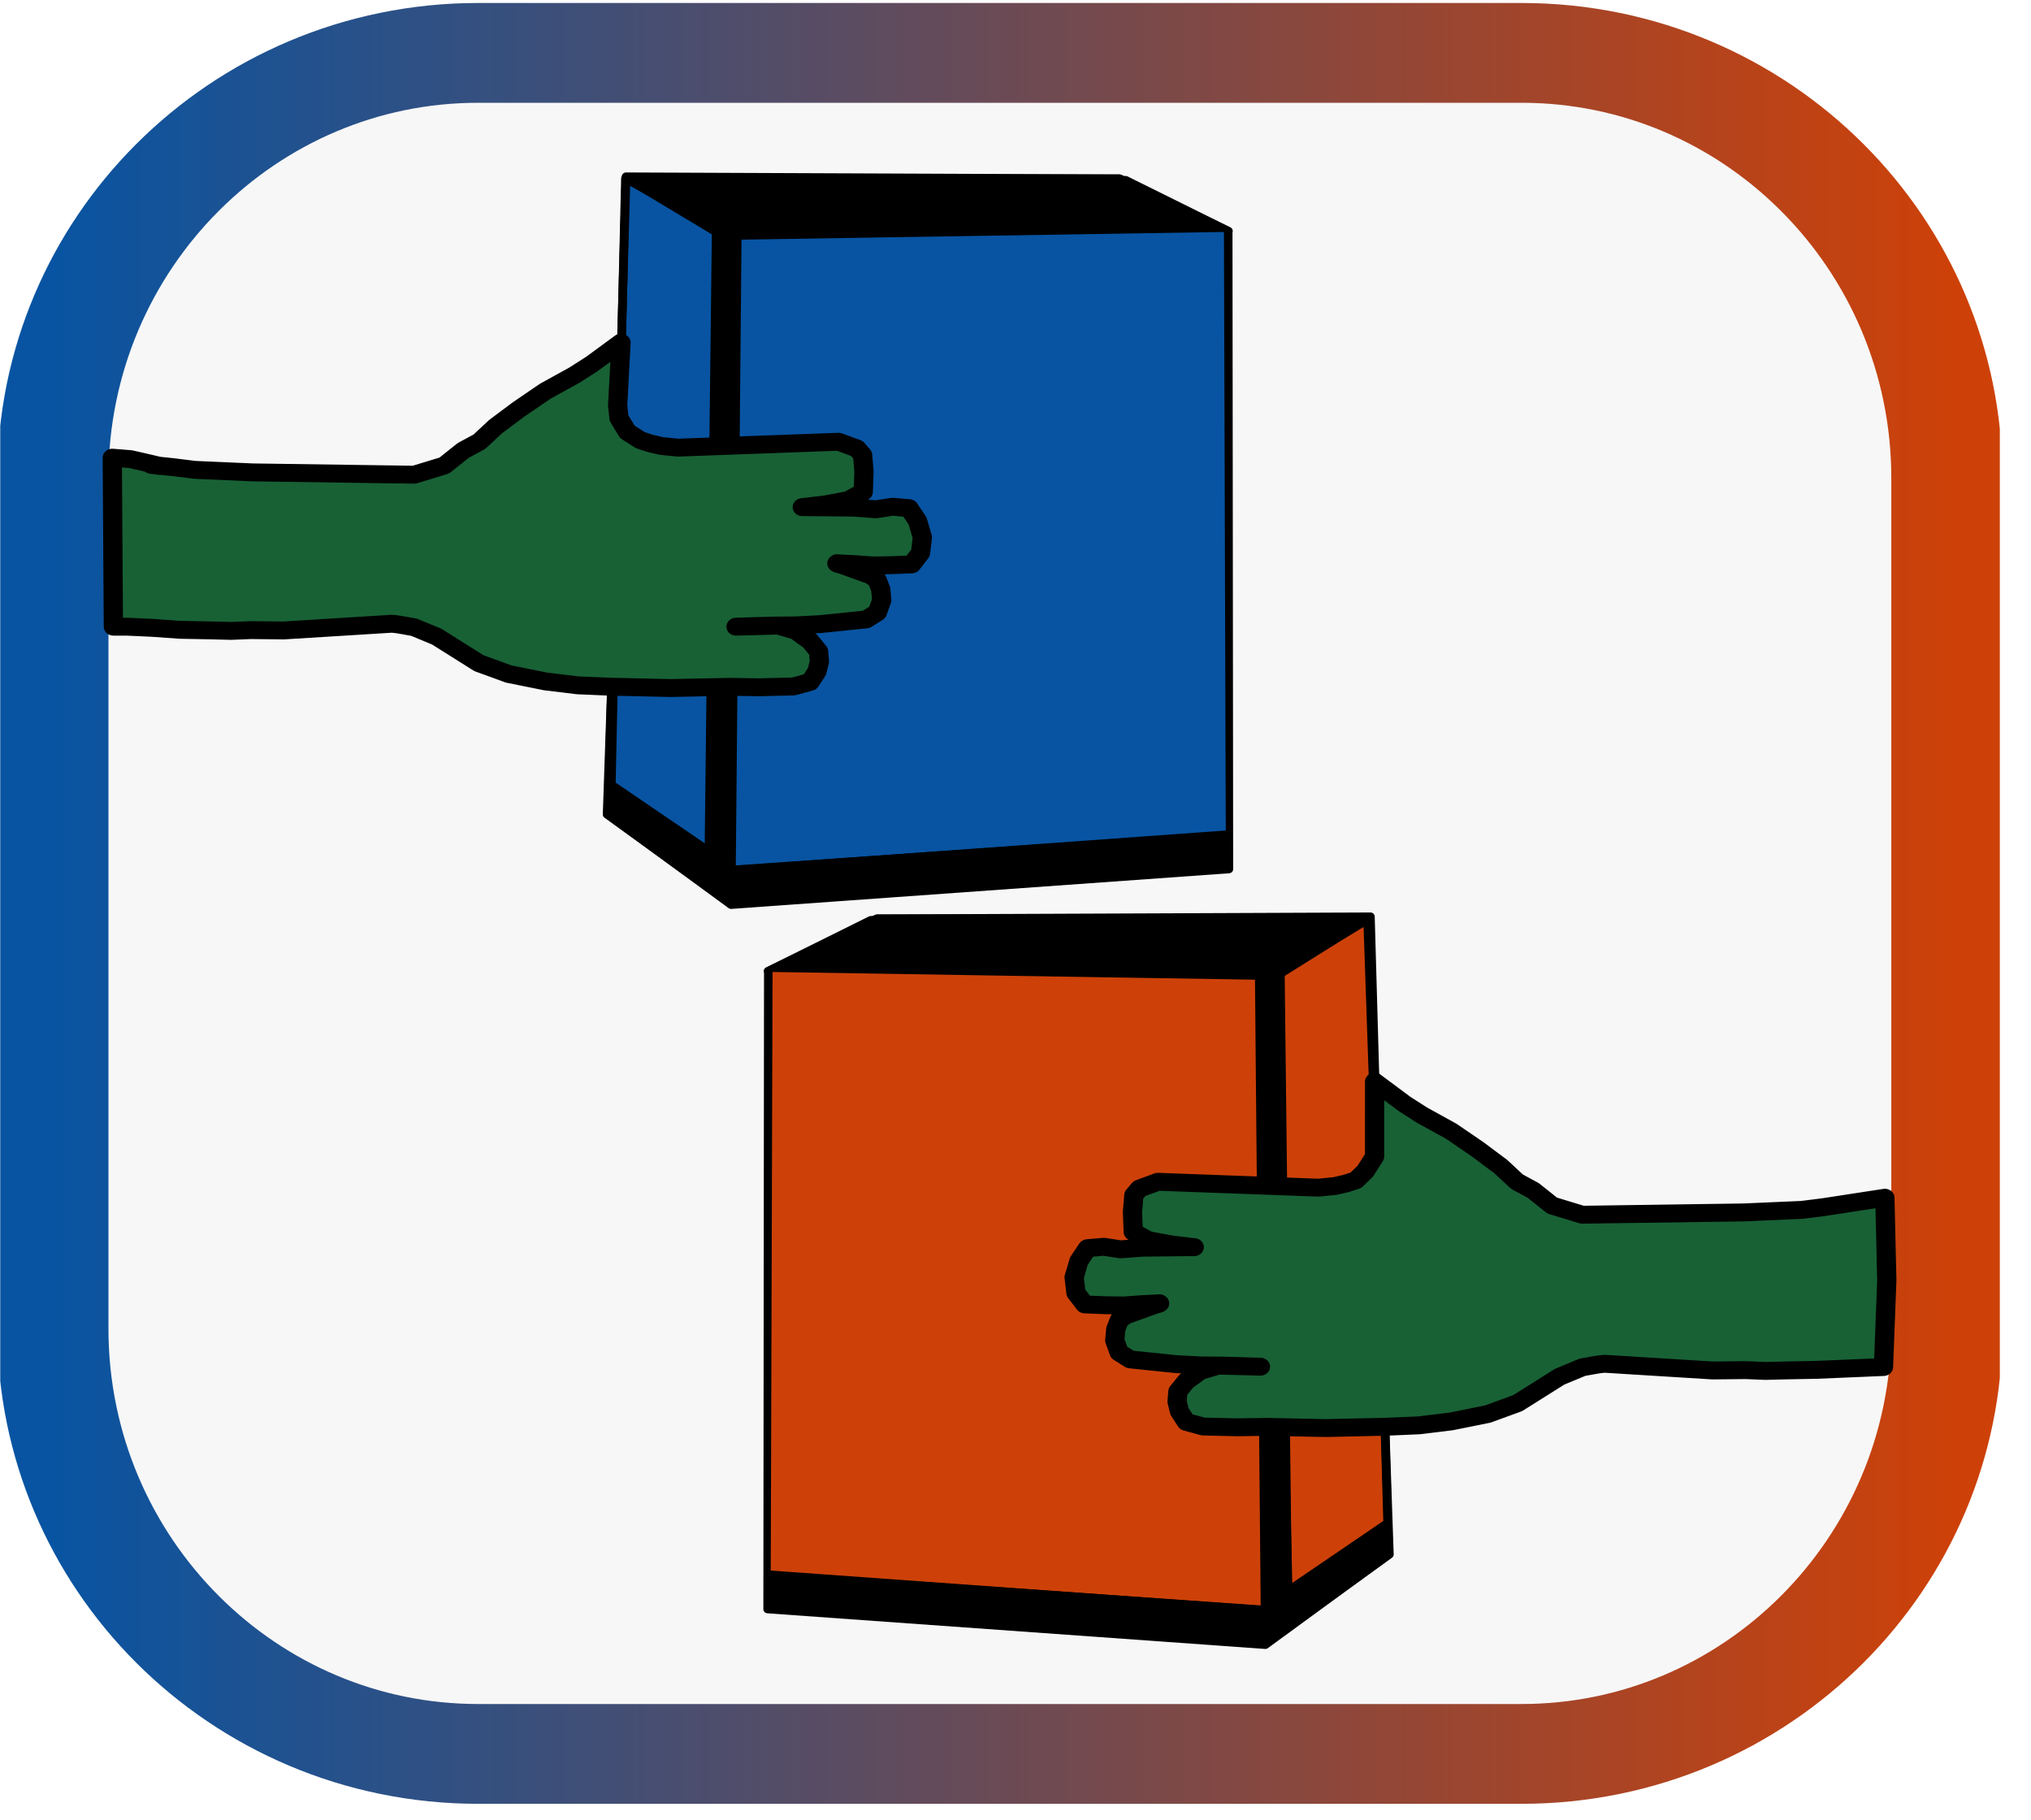
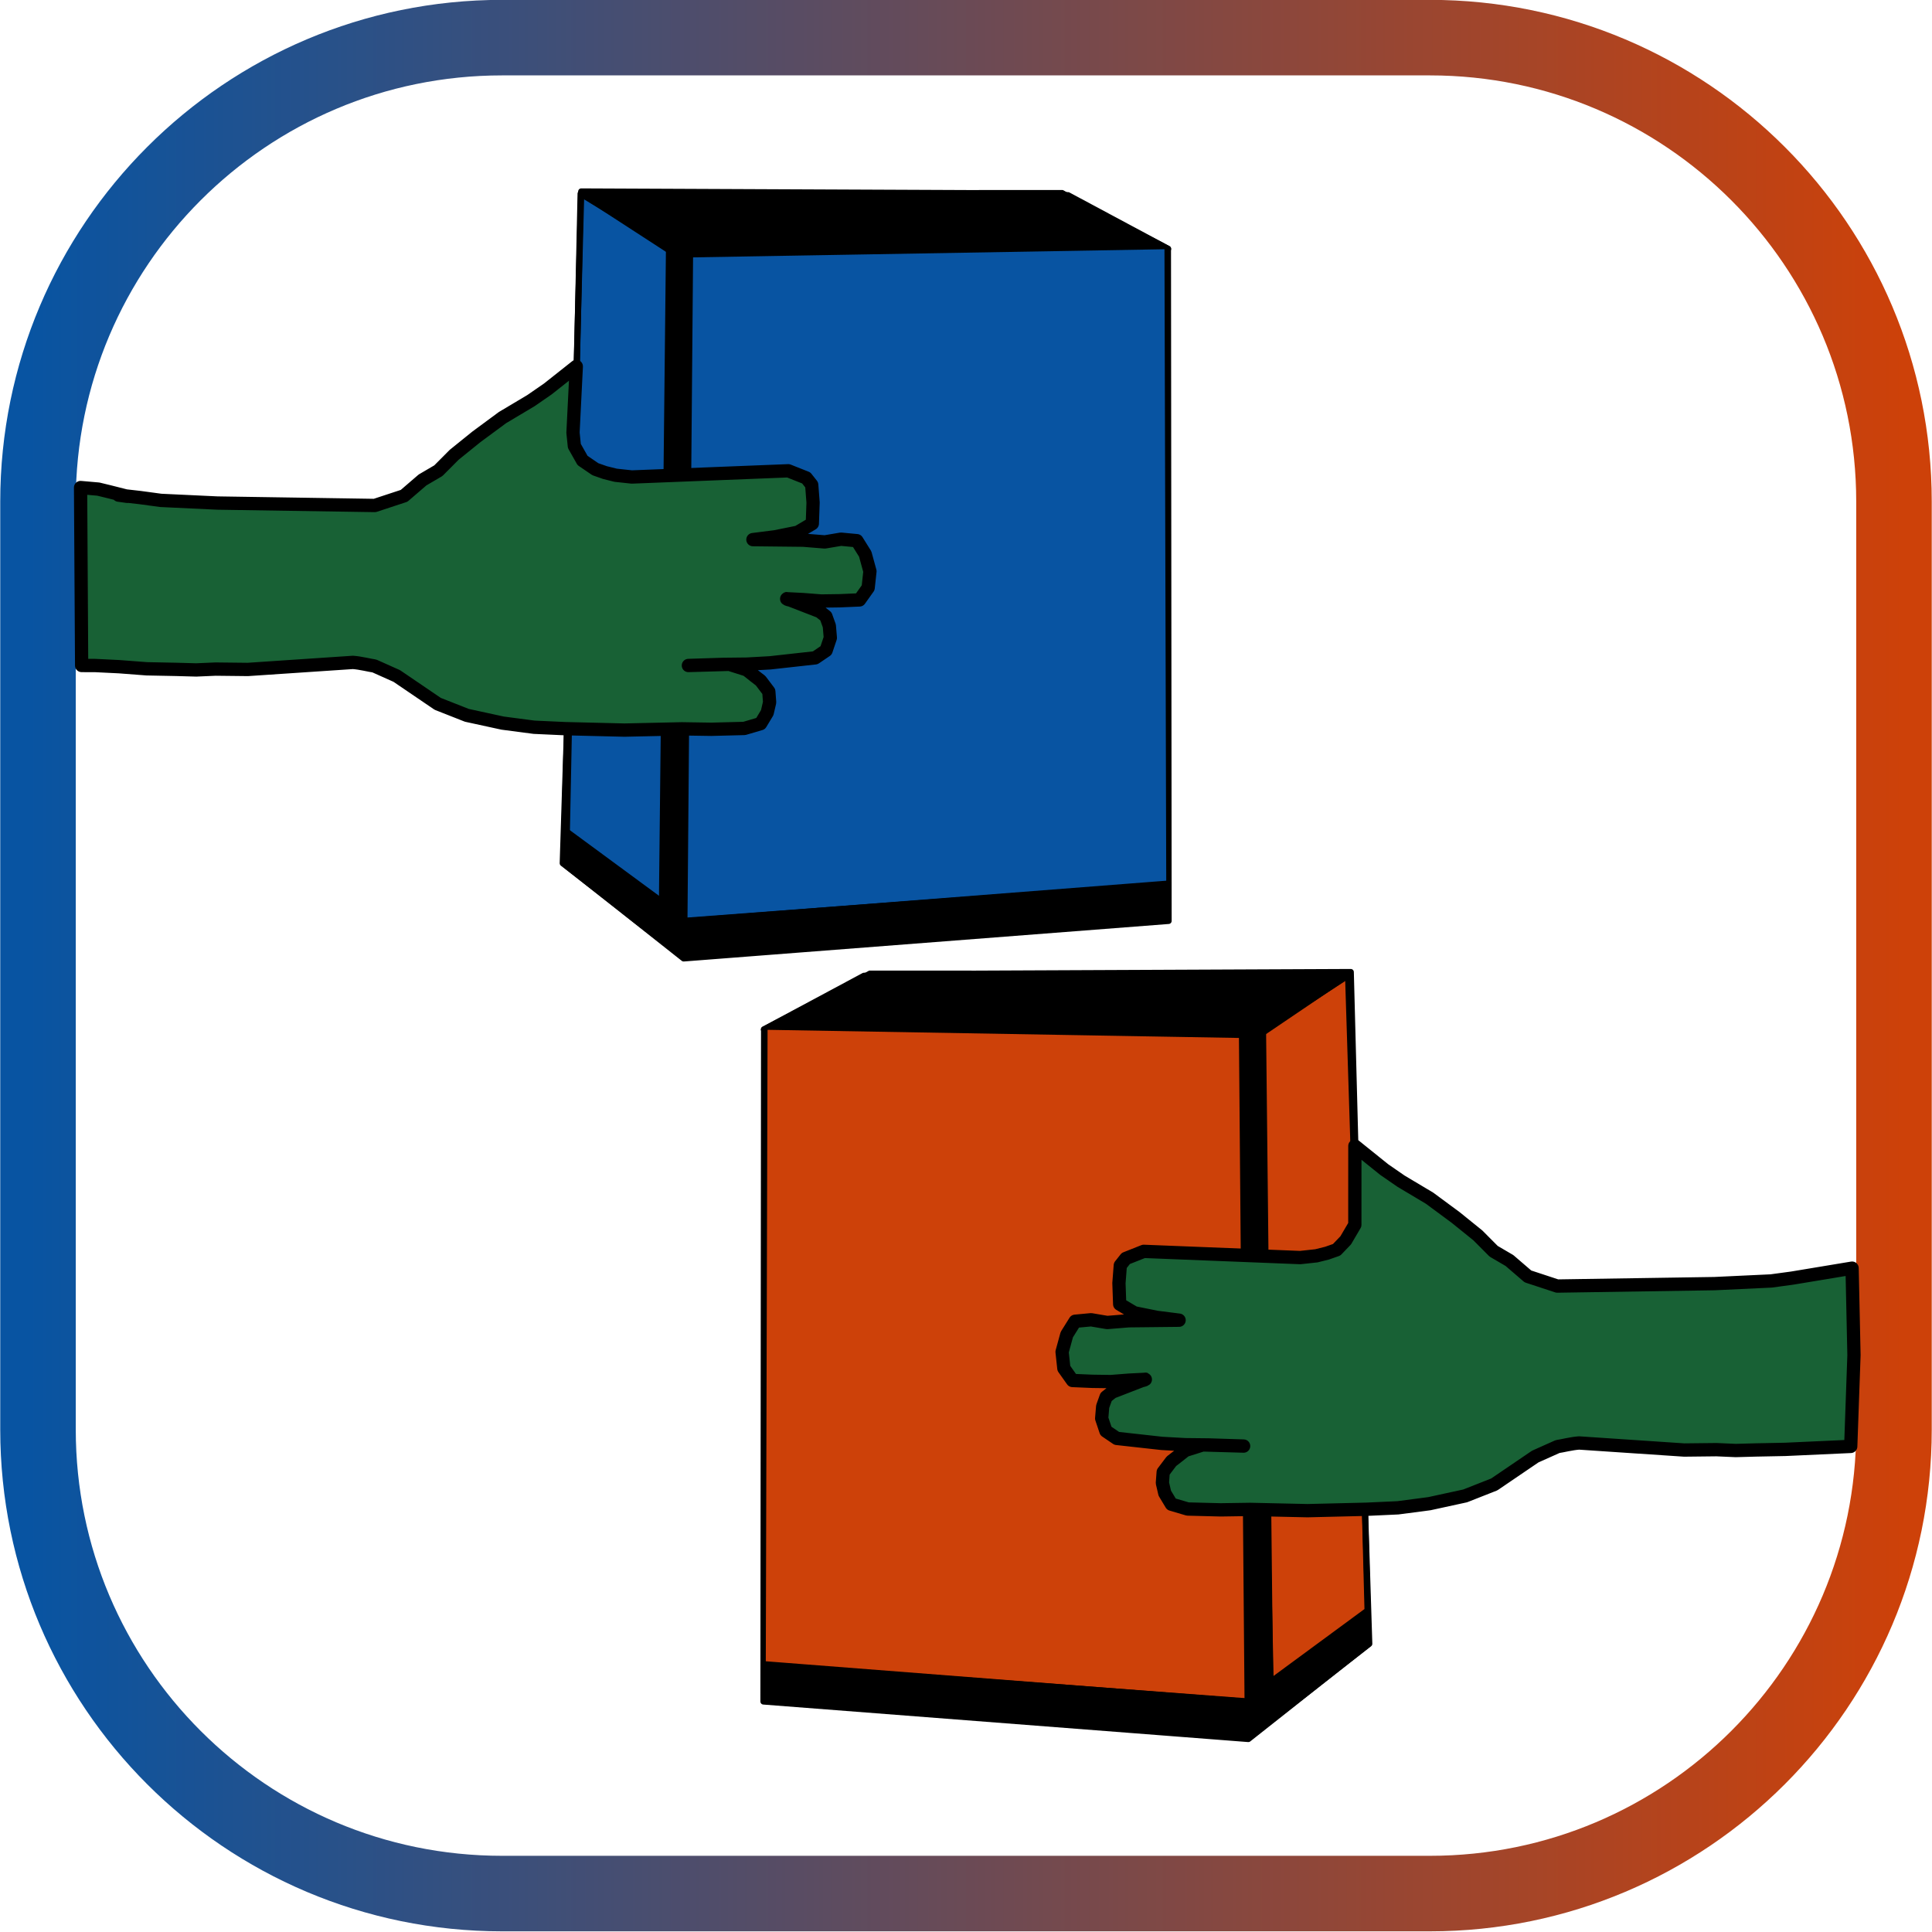
- <svg xmlns="http://www.w3.org/2000/svg" width="100%" height="100%" viewBox="0 0 48 43" version="1.1" xml:space="preserve" style="fill-rule:evenodd;clip-rule:evenodd;stroke-linecap:round;stroke-linejoin:round;stroke-miterlimit:1.5;">
-   <g transform="matrix(1,0,0,1,-0.0165154,-0.0324551)">
-     <g id="Logo-Marque-ÉchangeLivres" transform="matrix(0.787814,0,0,0.729052,-283.47,-25.6831)">
-       <g transform="matrix(1.34419,0,0,1.30439,-106.09,-33.4972)">
-         <clipPath id="_clip1">
-           <rect x="346.63" y="52.718" width="44.626" height="44.921" />
-         </clipPath>
-         <g clip-path="url(#_clip1)">
-           <path d="M390.074,64.603C390.074,58.771 385.821,54.036 380.584,54.036L357.294,54.036C352.057,54.036 347.805,58.771 347.805,64.603L347.805,85.738C347.805,91.57 352.057,96.305 357.294,96.305L380.584,96.305C385.821,96.305 390.074,91.57 390.074,85.738L390.074,64.603Z" style="fill:rgb(247,247,247);stroke:url(#_Linear2);stroke-width:2.48px;" />
+ <svg xmlns="http://www.w3.org/2000/svg" width="100%" height="100%" viewBox="0 0 64 64" version="1.1" xml:space="preserve" style="fill-rule:evenodd;clip-rule:evenodd;stroke-linecap:round;stroke-linejoin:round;stroke-miterlimit:1.5;">
+   <g id="Logo-12-avec-rectangle-arrondi-dégradé-bleu-orange--Redimensionné" transform="matrix(1.07602,0,0,1.07602,-387.458,-40.0954)">
+     <g transform="matrix(1.35177,0,0,1.35174,-108.898,-34.6213)">
+       <path d="M390.074,64.603C390.074,58.771 385.339,54.036 379.507,54.036L358.372,54.036C352.54,54.036 347.805,58.771 347.805,64.603L347.805,85.738C347.805,91.57 352.54,96.305 358.372,96.305L379.507,96.305C385.339,96.305 390.074,91.57 390.074,85.738L390.074,64.603Z" style="fill:rgb(247,247,247);fill-opacity:0;stroke:url(#_Linear1);stroke-width:1.72px;" />
+     </g>
+     <g id="Essai-Deux-Livres-Logo" transform="matrix(1,0,0,1,95.5493,12.6939)">
+       <g id="Main-et-livre-ORANGE" transform="matrix(-0.995227,0,0,1,610.918,46.8867)">
+         <g id="Essai-6-Assemblage-traits-livres" transform="matrix(1,0,0,1,-111.602,-11.5894)">
+           <path id="COTE-IMPORTANTE" d="M417.29,39.877L420.316,42.226L420.776,21.19L417.945,19.282L417.29,39.877Z" style="fill:rgb(205,65,9);stroke:black;stroke-width:0.19px;" />
+           <path id="iMPORTANTE-LIGNE-TRAIT-COTÉ-A-SIMPLIFIER-" d="M420.579,20.78L421.36,21.291L420.579,20.78L421.36,21.291L421.044,42.776L420.347,42.248L420.579,20.78L421.36,21.291L420.579,20.78Z" style="stroke:black;stroke-width:0.19px;" />
+           <path id="IMPORTANTE-FOND-NOIR-HAUTEUR-LIVRE" d="M417.914,19.283L420.844,21.175L436.016,20.964L432.92,19.312L417.914,19.283Z" style="stroke:black;stroke-width:0.19px;" />
+           <path id="IMPORTANTE-FOND-NOIR-COTE-DROIT-LIVRE" d="M417.315,39.884L417.862,19.197L432.733,19.262L436.01,20.963L436.03,41.653L421.03,42.808L421.119,41.501L420.969,41.511L421.11,41.628L420.969,41.511L436.029,40.501L420.969,41.511L417.342,38.855L417.315,39.884L421.03,42.808L436.03,41.653L436.01,20.963L420.803,21.109L420.535,35.728L420.438,41.122L420.969,41.511L421.35,21.109L420.803,21.109L417.862,19.197L417.315,39.884Z" style="stroke:black;stroke-width:0.19px;" />
+           <g id="Fond-noir-hauteur-livre" transform="matrix(1,0,0,1,1.40859,0.375623)">
+             <path d="M431.339,18.821L434.621,20.64L419.671,20.827L416.48,18.826L431.339,18.821Z" style="stroke:black;stroke-width:0.09px;" />
+           </g>
+           <g id="Ajout-couleur-de-fond-de-la-couverture-du-Livre-" transform="matrix(1,0,0,1,1.40859,0.375623)">
+             <path d="M419.868,20.806L419.695,41.222L434.594,40.111L434.539,20.554L419.868,20.806Z" style="fill:rgb(205,65,9);stroke:black;stroke-width:0.09px;" />
+           </g>
+           <g id="FOND-NOIR-BAS-LIVRE-DEVANT" transform="matrix(1,0,0,1,1.40859,0.375623)">
+             <path d="M434.586,40.082L434.54,41.279L419.63,42.435L419.668,41.237L434.586,40.082Z" style="stroke:black;stroke-width:0.09px;" />
+           </g>
+         </g>
+         <g id="MAIN-VERTE-DROITE-AVEC-DOIGT" transform="matrix(1,0,0,1,0.810266,-19.8055)">
+           <path d="M294.196,37.005L299.063,37.08L299.97,36.783L300.541,36.294L301.03,36.009L301.519,35.52L302.207,34.967L303.014,34.374L303.894,33.852L304.416,33.493L305.323,32.767L305.324,34.712L305.324,35.194L305.606,35.672L305.324,35.194L305.606,35.672L305.886,35.963L306.183,36.067L306.513,36.149L307.014,36.203L311.854,36.012L312.409,36.231L312.579,36.445L312.621,36.989L312.598,37.637L312.146,37.904L311.448,38.044L310.76,38.131L312.318,38.148L312.984,38.202L313.483,38.118L313.976,38.164L314.234,38.575L314.38,39.106L314.325,39.613L314.058,39.987L313.446,40.013L312.874,40.021L312.308,39.977L311.813,39.952L312.308,39.977C311.845,40.047 311.763,39.927 311.813,39.952L312.827,40.343L313.018,40.494L313.124,40.788L313.155,41.155L313.024,41.543L312.688,41.77L311.292,41.924L310.571,41.964L309.838,41.972L308.764,42.006L310.031,41.97L310.568,42.139L310.8,42.322L310.998,42.474L311.252,42.808L311.277,43.141L311.203,43.457L310.998,43.796L310.494,43.944L309.474,43.97L308.559,43.956L306.787,43.995L304.955,43.951L303.992,43.907L303.019,43.78L301.911,43.54L301.011,43.187L299.743,42.329L299.051,42.021C298.93,42.006 298.615,41.926 298.387,41.911L295.135,42.128L294.137,42.117L293.541,42.143L292.924,42.126L292.01,42.108L289.984,42.016L289.884,39.207L289.942,36.529L289.884,39.207L289.942,36.529L290.513,36.624L289.942,36.529L291.801,36.836L290.513,36.624L291.801,36.836L292.446,36.923L294.196,37.005Z" style="fill:rgb(24,97,53);stroke:black;stroke-width:0.41px;" />
        </g>
      </g>
-       <g id="Essai-7-Logo" transform="matrix(1,0,0,1,95.5493,12.6939)">
-         <g id="Main-et-livre-ORANGE" transform="matrix(-0.995227,0,0,1,610.199,44.6772)">
-           <g id="Essai-6-Assemblage-traits-livres" transform="matrix(1,0,0,1,-111.602,-11.5894)">
-             <path id="COTE-IMPORTANTE" d="M417.29,39.877L420.316,42.226L420.776,21.19L417.945,19.282L417.29,39.877Z" style="fill:rgb(205,65,9);stroke:black;stroke-width:0.26px;" />
-             <path id="iMPORTANTE-LIGNE-TRAIT-COTÉ-A-SIMPLIFIER-" d="M420.579,20.78L421.36,21.291L420.579,20.78L421.36,21.291L421.044,42.776L420.347,42.248L420.579,20.78L421.36,21.291L420.579,20.78Z" style="stroke:black;stroke-width:0.26px;" />
-             <path id="IMPORTANTE-FOND-NOIR-HAUTEUR-LIVRE" d="M417.914,19.283L420.844,21.175L436.016,20.964L432.92,19.312L417.914,19.283Z" style="stroke:black;stroke-width:0.26px;" />
-             <path id="IMPORTANTE-FOND-NOIR-COTE-DROIT-LIVRE" d="M417.315,39.884L417.862,19.197L432.733,19.262L436.01,20.963L436.03,41.653L421.03,42.808L421.119,41.501L420.969,41.511L421.11,41.628L420.969,41.511L436.029,40.501L420.969,41.511L417.342,38.855L417.315,39.884L421.03,42.808L436.03,41.653L436.01,20.963L420.803,21.109L420.535,35.728L420.438,41.122L420.969,41.511L421.35,21.109L420.803,21.109L417.862,19.197L417.315,39.884Z" style="stroke:black;stroke-width:0.26px;" />
-             <g id="Fond-noir-hauteur-livre" transform="matrix(1,0,0,1,1.40859,0.375623)">
-               <path d="M431.339,18.821L434.621,20.64L419.671,20.827L416.48,18.826L431.339,18.821Z" style="stroke:black;stroke-width:0.13px;" />
-             </g>
-             <g id="Ajout-couleur-de-fond-de-la-couverture-du-Livre-" transform="matrix(1,0,0,1,1.40859,0.375623)">
-               <path d="M419.868,20.806L419.695,41.222L434.594,40.111L434.539,20.554L419.868,20.806Z" style="fill:rgb(205,65,9);stroke:black;stroke-width:0.13px;" />
-             </g>
-             <g id="FOND-NOIR-BAS-LIVRE-DEVANT" transform="matrix(1,0,0,1,1.40859,0.375623)">
-               <path d="M434.586,40.082L434.54,41.279L419.63,42.435L419.668,41.237L434.586,40.082Z" style="stroke:black;stroke-width:0.13px;" />
-             </g>
+       <g id="Main-et-livre-BLEU" transform="matrix(0.995275,0,0,1,-22.3839,22.856)">
+         <g id="Essai-6-Assemblage-traits-livres1" transform="matrix(1,0,0,1,-111.602,-11.5894)">
+           <path id="COTE-IMPORTANTE1" d="M417.29,39.877L420.316,42.226L420.776,21.19L417.945,19.282L417.29,39.877Z" style="fill:rgb(8,84,162);stroke:black;stroke-width:0.19px;" />
+           <g id="IMPORTANTE-COTE-BAS-DU-LIVRE" transform="matrix(1,0,0,1,1.40859,0.375623)">
+             <path d="M419.128,40.829L419.298,20.605L419.952,20.887L419.844,35.266L419.196,35.249L418.776,35.252L416.075,35.202L416.434,18.889L419.25,20.582L419.254,27.313L416.075,35.202L416.002,38.821L419.128,40.829L419.686,41.203L419.844,35.266L419.686,41.203L419.63,42.382L415.997,39.469L416.002,38.821" style="fill:rgb(8,84,162);stroke:black;stroke-width:0.19px;" />
          </g>
-           <g id="MAIN-VERTE-DROITE-AVEC-DOIGT" transform="matrix(1,0,0,1,0.810266,-19.8055)">
-             <path d="M294.196,37.005L299.063,37.08L299.97,36.783L300.541,36.294L301.03,36.009L301.519,35.52L302.207,34.967L303.014,34.374L303.894,33.852L304.416,33.493L305.323,32.767L305.324,34.712L305.324,35.194L305.606,35.672L305.324,35.194L305.606,35.672L305.886,35.963L306.183,36.067L306.513,36.149L307.014,36.203L311.854,36.012L312.409,36.231L312.579,36.445L312.621,36.989L312.598,37.637L312.146,37.904L311.448,38.044L310.76,38.131L312.318,38.148L312.984,38.202L313.483,38.118L313.976,38.164L314.234,38.575L314.38,39.106L314.325,39.613L314.058,39.987L313.446,40.013L312.874,40.021L312.308,39.977L311.813,39.952L312.308,39.977C311.845,40.047 311.763,39.927 311.813,39.952L312.827,40.343L313.018,40.494L313.124,40.788L313.155,41.155L313.024,41.543L312.688,41.77L311.292,41.924L310.571,41.964L309.838,41.972L308.764,42.006L310.031,41.97L310.568,42.139L310.8,42.322L310.998,42.474L311.252,42.808L311.277,43.141L311.203,43.457L310.998,43.796L310.494,43.944L309.474,43.97L308.559,43.956L306.787,43.995L304.955,43.951L303.992,43.907L303.019,43.78L301.911,43.54L301.011,43.187L299.743,42.329L299.051,42.021C298.93,42.006 298.615,41.926 298.387,41.911L295.135,42.128L294.137,42.117L293.541,42.143L292.924,42.126L292.01,42.108L289.984,42.016L289.884,39.207L289.942,36.529L289.884,39.207L289.942,36.529L290.513,36.624L289.942,36.529L291.801,36.836L290.513,36.624L291.801,36.836L292.446,36.923L294.196,37.005Z" style="fill:rgb(24,97,53);stroke:black;stroke-width:0.58px;" />
+           <path id="iMPORTANTE-LIGNE-TRAIT-COTÉ-A-SIMPLIFIER-1" d="M420.579,20.78L421.36,21.291L420.579,20.78L421.36,21.291L421.044,42.776L420.347,42.248L420.579,20.78L421.36,21.291L420.579,20.78Z" style="stroke:black;stroke-width:0.19px;" />
+           <path id="IMPORTANTE-FOND-NOIR-HAUTEUR-LIVRE1" d="M417.914,19.283L420.844,21.175L436.016,20.964L432.92,19.312L417.914,19.283Z" style="stroke:black;stroke-width:0.19px;" />
+           <path id="IMPORTANTE-FOND-NOIR-COTE-DROIT-LIVRE1" d="M417.315,39.884L417.862,19.197L432.733,19.262L436.01,20.963L436.03,41.653L421.03,42.808L421.119,41.501L420.969,41.511L421.11,41.628L420.969,41.511L436.029,40.501L420.969,41.511L417.342,38.855L417.315,39.884L421.03,42.808L436.03,41.653L436.01,20.963L420.803,21.109L420.535,35.728L420.438,41.122L420.969,41.511L421.35,21.109L420.803,21.109L417.862,19.197L417.315,39.884Z" style="stroke:black;stroke-width:0.19px;" />
+           <g id="Fond-noir-hauteur-livre1" transform="matrix(1,0,0,1,1.40859,0.375623)">
+             <path d="M431.339,18.821L434.621,20.64L419.671,20.827L416.48,18.826L431.339,18.821Z" style="stroke:black;stroke-width:0.09px;" />
+           </g>
+           <g id="Ajout-couleur-de-fond-de-la-couverture-du-Livre-1" transform="matrix(1,0,0,1,1.40859,0.375623)">
+             <path d="M419.868,20.806L419.695,41.222L434.594,40.111L434.539,20.554L419.868,20.806Z" style="fill:rgb(8,84,162);stroke:black;stroke-width:0.09px;" />
+           </g>
+           <g id="FOND-NOIR-BAS-LIVRE-DEVANT1" transform="matrix(1,0,0,1,1.40859,0.375623)">
+             <path d="M434.586,40.082L434.54,41.279L419.63,42.435L419.668,41.237L434.586,40.082Z" style="stroke:black;stroke-width:0.09px;" />
          </g>
        </g>
-         <g id="Main-et-livre-BLEU" transform="matrix(0.995275,0,0,1,-21.7409,20.6907)">
-           <g id="Essai-6-Assemblage-traits-livres1" transform="matrix(1,0,0,1,-111.602,-11.5894)">
-             <path id="COTE-IMPORTANTE1" d="M417.29,39.877L420.316,42.226L420.776,21.19L417.945,19.282L417.29,39.877Z" style="fill:rgb(8,84,162);stroke:black;stroke-width:0.26px;" />
-             <g id="IMPORTANTE-COTE-BAS-DU-LIVRE" transform="matrix(1,0,0,1,1.40859,0.375623)">
-               <path d="M419.128,40.829L419.298,20.605L419.952,20.887L419.844,35.266L419.196,35.249L418.776,35.252L416.075,35.202L416.434,18.889L419.25,20.582L419.254,27.313L416.075,35.202L416.002,38.821L419.128,40.829L419.686,41.203L419.844,35.266L419.686,41.203L419.63,42.382L415.997,39.469L416.002,38.821" style="fill:rgb(8,84,162);stroke:black;stroke-width:0.26px;" />
-             </g>
-             <path id="iMPORTANTE-LIGNE-TRAIT-COTÉ-A-SIMPLIFIER-1" d="M420.579,20.78L421.36,21.291L420.579,20.78L421.36,21.291L421.044,42.776L420.347,42.248L420.579,20.78L421.36,21.291L420.579,20.78Z" style="stroke:black;stroke-width:0.26px;" />
-             <path id="IMPORTANTE-FOND-NOIR-HAUTEUR-LIVRE1" d="M417.914,19.283L420.844,21.175L436.016,20.964L432.92,19.312L417.914,19.283Z" style="stroke:black;stroke-width:0.26px;" />
-             <path id="IMPORTANTE-FOND-NOIR-COTE-DROIT-LIVRE1" d="M417.315,39.884L417.862,19.197L432.733,19.262L436.01,20.963L436.03,41.653L421.03,42.808L421.119,41.501L420.969,41.511L421.11,41.628L420.969,41.511L436.029,40.501L420.969,41.511L417.342,38.855L417.315,39.884L421.03,42.808L436.03,41.653L436.01,20.963L420.803,21.109L420.535,35.728L420.438,41.122L420.969,41.511L421.35,21.109L420.803,21.109L417.862,19.197L417.315,39.884Z" style="stroke:black;stroke-width:0.26px;" />
-             <g id="Fond-noir-hauteur-livre1" transform="matrix(1,0,0,1,1.40859,0.375623)">
-               <path d="M431.339,18.821L434.621,20.64L419.671,20.827L416.48,18.826L431.339,18.821Z" style="stroke:black;stroke-width:0.13px;" />
-             </g>
-             <g id="Ajout-couleur-de-fond-de-la-couverture-du-Livre-1" transform="matrix(1,0,0,1,1.40859,0.375623)">
-               <path d="M419.868,20.806L419.695,41.222L434.594,40.111L434.539,20.554L419.868,20.806Z" style="fill:rgb(8,84,162);stroke:black;stroke-width:0.13px;" />
-             </g>
-             <g id="FOND-NOIR-BAS-LIVRE-DEVANT1" transform="matrix(1,0,0,1,1.40859,0.375623)">
-               <path d="M434.586,40.082L434.54,41.279L419.63,42.435L419.668,41.237L434.586,40.082Z" style="stroke:black;stroke-width:0.13px;" />
-             </g>
-           </g>
-           <g id="MAIN-VERTE-GAUCHE-AVEC-DOIGT" transform="matrix(1,0,0,1,0.810266,-19.8055)">
-             <path d="M294.196,37.005L299.063,37.08L299.97,36.783L300.541,36.294L301.03,36.009L301.519,35.52L302.207,34.967L303.014,34.374L303.894,33.852L304.416,33.493L305.297,32.799L305.195,34.839L305.237,35.248L305.49,35.694L305.237,35.248L305.49,35.694L305.886,35.963L306.183,36.067L306.513,36.149L307.014,36.203L311.854,36.012L312.409,36.231L312.579,36.445L312.621,36.989L312.598,37.637L312.146,37.904L311.448,38.044L310.76,38.131L312.318,38.148L312.984,38.202L313.483,38.118L313.976,38.164L314.234,38.575L314.38,39.106L314.325,39.613L314.058,39.987L313.446,40.013L312.874,40.021L312.308,39.977L311.813,39.952L312.308,39.977C311.845,40.047 311.763,39.927 311.813,39.952L312.827,40.343L313.018,40.494L313.124,40.788L313.155,41.155L313.024,41.543L312.688,41.77L311.292,41.924L310.571,41.964L309.838,41.972L308.764,42.006L310.031,41.97L310.568,42.139L310.8,42.322L310.998,42.474L311.252,42.808L311.277,43.141L311.203,43.457L310.998,43.796L310.494,43.944L309.474,43.97L308.559,43.956L306.787,43.995L304.955,43.951L303.992,43.907L303.019,43.78L301.911,43.54L301.011,43.187L299.743,42.329L299.051,42.021C298.93,42.006 298.615,41.926 298.387,41.911L295.135,42.128L294.137,42.117L293.541,42.143L292.924,42.126L292.01,42.108L291.156,42.043L290.415,42.007L289.996,42.006L289.963,36.528L290.513,36.576L290.856,36.659L291.412,36.799L291.138,36.761L291.801,36.836L292.446,36.923L294.196,37.005Z" style="fill:rgb(24,97,53);stroke:black;stroke-width:0.58px;" />
-           </g>
+         <g id="MAIN-VERTE-GAUCHE-AVEC-DOIGT" transform="matrix(1,0,0,1,0.810266,-19.8055)">
+           <path d="M294.196,37.005L299.063,37.08L299.97,36.783L300.541,36.294L301.03,36.009L301.519,35.52L302.207,34.967L303.014,34.374L303.894,33.852L304.416,33.493L305.297,32.799L305.195,34.839L305.237,35.248L305.49,35.694L305.237,35.248L305.49,35.694L305.886,35.963L306.183,36.067L306.513,36.149L307.014,36.203L311.854,36.012L312.409,36.231L312.579,36.445L312.621,36.989L312.598,37.637L312.146,37.904L311.448,38.044L310.76,38.131L312.318,38.148L312.984,38.202L313.483,38.118L313.976,38.164L314.234,38.575L314.38,39.106L314.325,39.613L314.058,39.987L313.446,40.013L312.874,40.021L312.308,39.977L311.813,39.952L312.308,39.977C311.845,40.047 311.763,39.927 311.813,39.952L312.827,40.343L313.018,40.494L313.124,40.788L313.155,41.155L313.024,41.543L312.688,41.77L311.292,41.924L310.571,41.964L309.838,41.972L308.764,42.006L310.031,41.97L310.568,42.139L310.8,42.322L310.998,42.474L311.252,42.808L311.277,43.141L311.203,43.457L310.998,43.796L310.494,43.944L309.474,43.97L308.559,43.956L306.787,43.995L304.955,43.951L303.992,43.907L303.019,43.78L301.911,43.54L301.011,43.187L299.743,42.329L299.051,42.021C298.93,42.006 298.615,41.926 298.387,41.911L295.135,42.128L294.137,42.117L293.541,42.143L292.924,42.126L292.01,42.108L291.156,42.043L290.415,42.007L289.996,42.006L289.963,36.528L290.513,36.576L290.856,36.659L291.412,36.799L291.138,36.761L291.801,36.836L292.446,36.923L294.196,37.005Z" style="fill:rgb(24,97,53);stroke:black;stroke-width:0.41px;" />
        </g>
      </g>
    </g>
  </g>
  <defs>
-     <linearGradient id="_Linear2" x1="0" y1="0" x2="1" y2="0" gradientUnits="userSpaceOnUse" gradientTransform="matrix(42.2689,0,0,42.2689,347.805,75.1707)">
+     <linearGradient id="_Linear1" x1="0" y1="0" x2="1" y2="0" gradientUnits="userSpaceOnUse" gradientTransform="matrix(42.2689,0,0,42.2689,347.805,75.1707)">
      <stop offset="0" style="stop-color:rgb(8,84,162);stop-opacity:1" />
      <stop offset="1" style="stop-color:rgb(205,65,9);stop-opacity:1" />
    </linearGradient>
  </defs>
</svg>
